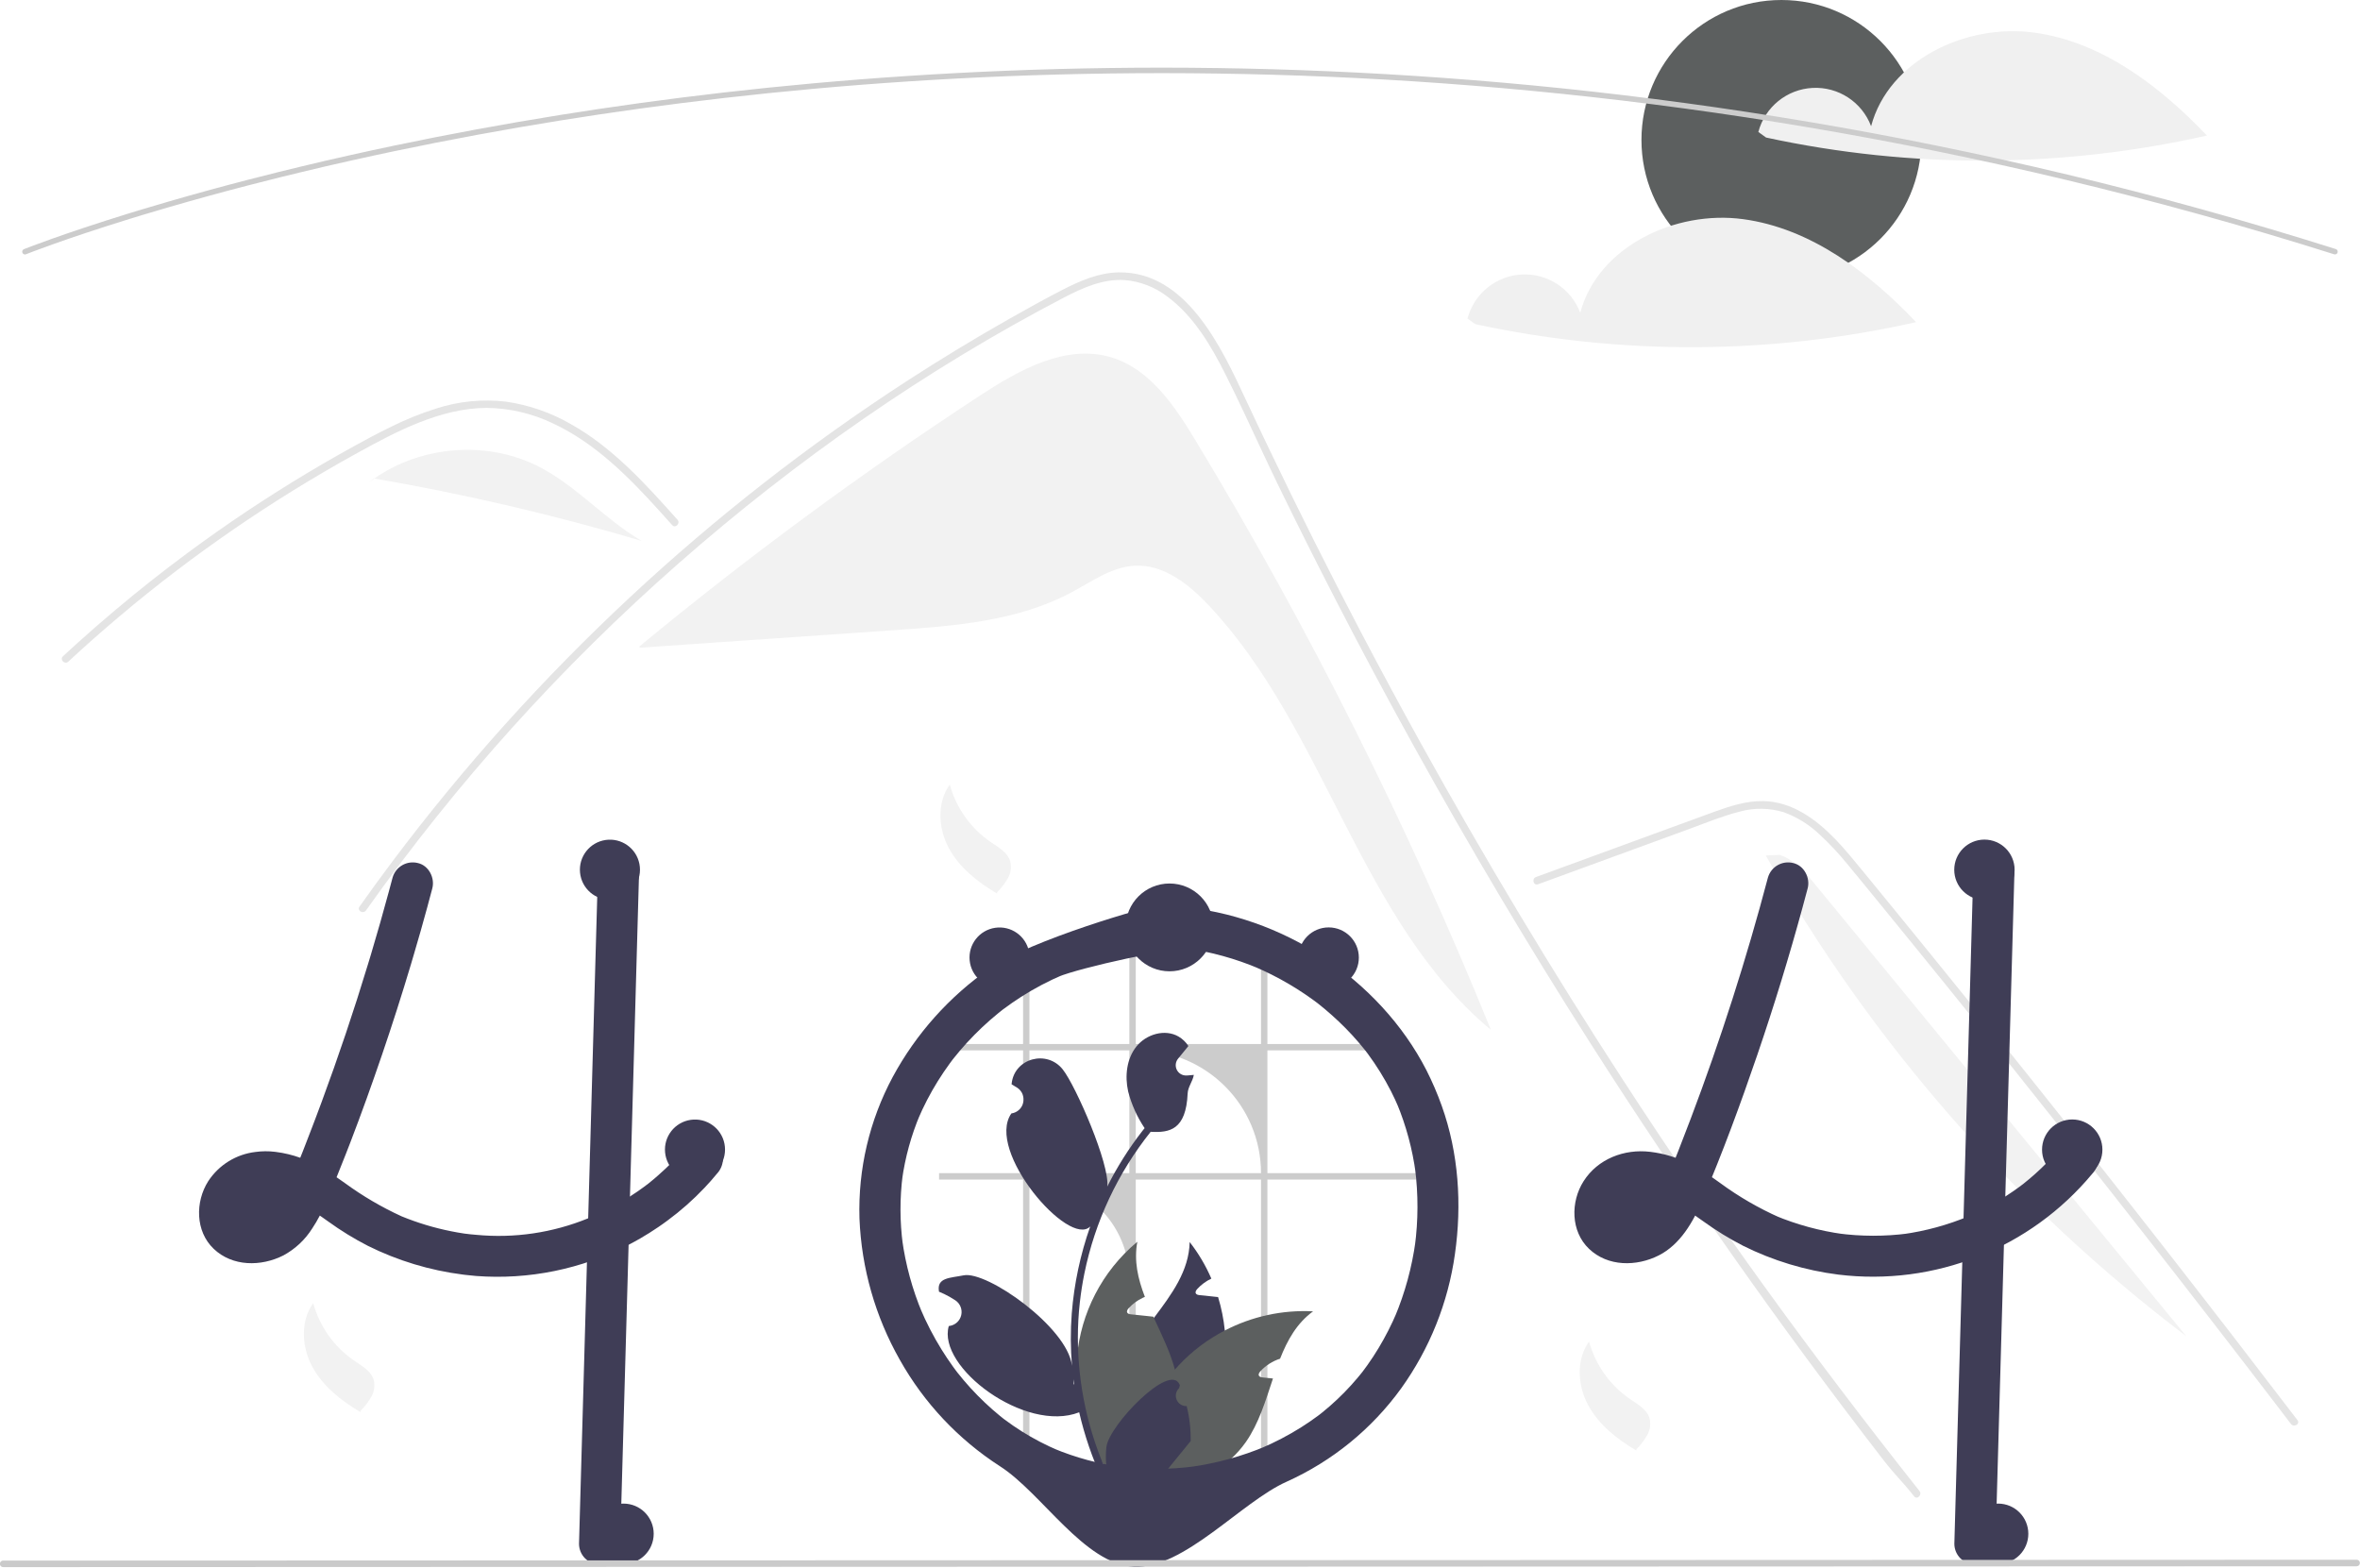
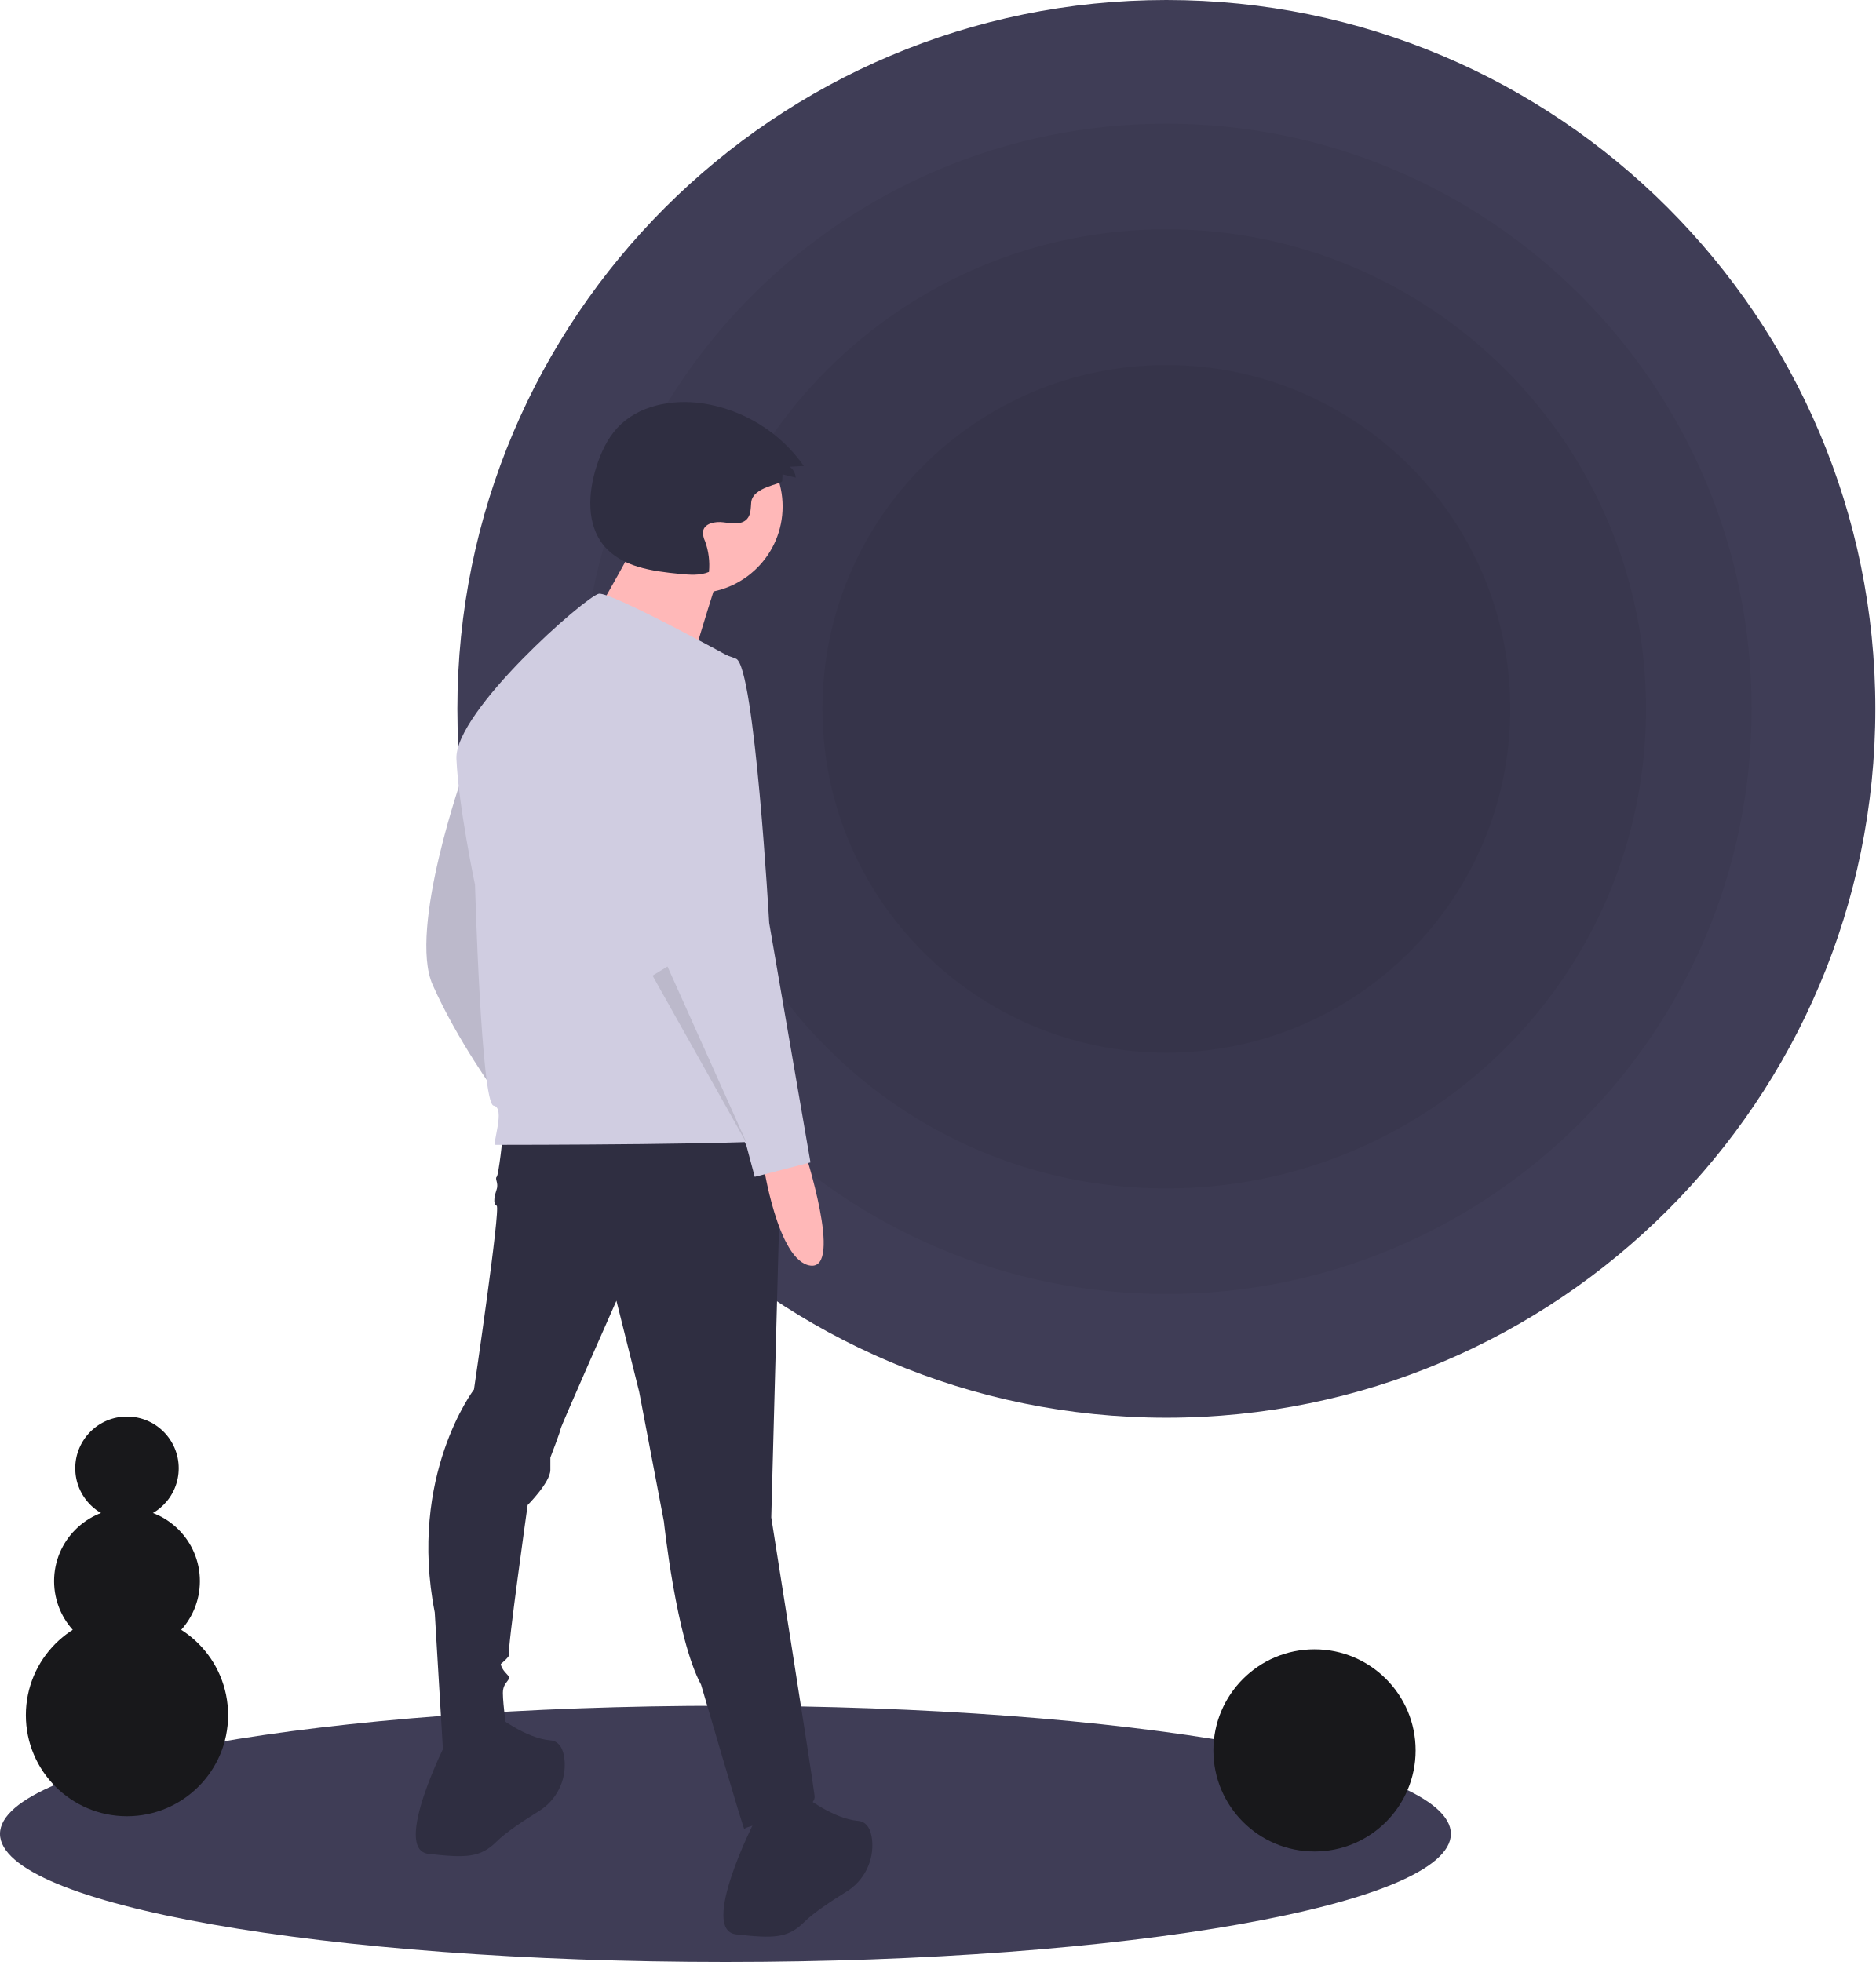
- <svg xmlns="http://www.w3.org/2000/svg" data-name="Layer 1" width="860.131" height="571.148" viewBox="0 0 860.131 571.148">
-   <path d="M605.67,324.953c-7.669-12.684-16.757-26.228-30.99-30.37-16.482-4.796-33.413,4.732-47.775,14.135a1392.157,1392.157,0,0,0-123.893,91.283l.043.492q46.226-3.188,92.451-6.376c22.265-1.535,45.296-3.283,64.972-13.816,7.467-3.997,14.745-9.336,23.206-9.708,10.512-.462,19.677,6.879,26.88,14.549,42.607,45.371,54.937,114.754,102.738,154.616A1516.995,1516.995,0,0,0,605.67,324.953Z" transform="translate(-169.9343 -164.426)" fill="#f2f2f2" />
-   <path d="M867.571,709.781c-4.712-5.95-6.637-7.343-11.285-13.348q-56.764-73.416-106.708-151.792-33.924-53.23-64.483-108.504-14.549-26.278-28.3-52.969-10.67-20.695-20.865-41.638c-1.944-3.988-3.832-7.994-5.711-12.009-4.428-9.442-8.773-18.93-13.439-28.244-5.317-10.616-11.789-21.745-21.553-28.877a29.405,29.405,0,0,0-15.319-5.895c-7.948-.513-15.282,2.769-22.176,6.353-50.439,26.301-97.659,59.276-140.37,96.798A730.778,730.778,0,0,0,303.322,496.247c-1.008,1.439-3.392.064-2.374-1.384q6.009-8.498,12.257-16.813A734.817,734.817,0,0,1,500.805,303.064q18.248-11.826,37.183-22.542c6.362-3.603,12.752-7.16,19.251-10.497,6.371-3.273,13.137-6.215,20.416-6.325,24.77-.385,37.595,27.667,46.405,46.542q4.153,8.911,8.406,17.766,16.075,33.621,33.387,66.628,10.685,20.379,21.837,40.52,34.707,62.718,73.779,122.897c34.506,53.143,68.737,100.089,108.046,149.785C870.596,709.213,868.662,711.175,867.571,709.781Z" transform="translate(-169.9343 -164.426)" fill="#e4e4e4" />
-   <path d="M414.916,355.804c-1.439-1.604-2.869-3.209-4.318-4.813-11.422-12.633-23.679-25.118-39.364-32.361a57.11,57.11,0,0,0-23.927-5.546c-8.562.028-16.932,2.273-24.843,5.418-3.74,1.494-7.398,3.19-11.001,4.996-4.116,2.072-8.159,4.281-12.183,6.509q-11.331,6.27-22.368,13.091-21.961,13.572-42.546,29.216-10.671,8.113-20.902,16.758-9.516,8.031-18.646,16.492c-1.302,1.201-3.245-.743-1.944-1.943,1.604-1.494,3.227-2.979,4.85-4.446q6.875-6.215,13.971-12.193,12.939-10.918,26.549-20.993,21.163-15.676,43.783-29.225,11.304-6.765,22.918-12.963c2.338-1.247,4.703-2.466,7.096-3.621a113.116,113.116,0,0,1,16.868-6.866,60.006,60.006,0,0,1,25.476-2.503,66.327,66.327,0,0,1,23.505,8.131c15.401,8.608,27.346,21.919,38.97,34.909C418.033,355.171,416.099,357.124,414.916,355.804Z" transform="translate(-169.9343 -164.426)" fill="#e4e4e4" />
-   <path d="M730.477,486.711l36.905-13.498,18.323-6.702c5.968-2.183,11.921-4.667,18.09-6.23a28.539,28.539,0,0,1,16.374.209,37.738,37.738,0,0,1,12.771,7.917,103.64,103.64,0,0,1,10.475,11.186c3.989,4.794,7.92,9.639,11.868,14.467q24.441,29.891,48.563,60.041,24.121,30.15,47.92,60.556,23.857,30.48,47.385,61.216,2.882,3.765,5.76,7.534c1.06,1.388,3.449.02,2.375-1.388Q983.582,650.974,959.549,620.184q-24.092-30.864-48.516-61.466-24.424-30.601-49.179-60.937-6.167-7.558-12.354-15.099c-3.48-4.241-6.92-8.527-10.736-12.474-7.005-7.245-15.758-13.648-26.234-13.822-6.16-.102-12.121,1.852-17.844,3.923-6.17,2.232-12.325,4.506-18.486,6.759l-37.163,13.592-9.291,3.398c-1.649.603-.937,3.262.731,2.652Z" transform="translate(-169.9343 -164.426)" fill="#e4e4e4" />
-   <path d="M366.377,334.526c-18.754-9.639-42.771-7.751-60.005,4.291a855.847,855.847,0,0,1,97.371,22.726C390.46,353.759,380.07,341.563,366.377,334.526Z" transform="translate(-169.9343 -164.426)" fill="#f2f2f2" />
-   <path d="M306.188,338.784l-3.61,2.935c1.221-1.027,2.491-1.99,3.795-2.901C306.311,338.807,306.249,338.795,306.188,338.784Z" transform="translate(-169.9343 -164.426)" fill="#f2f2f2" />
-   <path d="M831.549,486.846c-3.633-4.422-7.56-9.052-12.994-10.848l-5.073.2A575.436,575.436,0,0,0,966.749,651.418Q899.149,569.132,831.549,486.846Z" transform="translate(-169.9343 -164.426)" fill="#f2f2f2" />
-   <path d="M516.084,450.367A37.481,37.481,0,0,0,531.015,471.325c2.82,1.92,6.157,3.762,7.122,7.035a8.379,8.379,0,0,1-.874,6.15,24.884,24.884,0,0,1-3.861,5.041l-.137.512c-6.998-4.147-13.656-9.393-17.522-16.551s-4.406-16.539.341-23.145" transform="translate(-169.9343 -164.426)" fill="#f2f2f2" />
-   <path d="M749.084,653.367A37.481,37.481,0,0,0,764.015,674.325c2.82,1.92,6.157,3.762,7.122,7.035a8.379,8.379,0,0,1-.874,6.15,24.884,24.884,0,0,1-3.861,5.041l-.137.512c-6.998-4.147-13.656-9.393-17.522-16.551s-4.406-16.539.341-23.145" transform="translate(-169.9343 -164.426)" fill="#f2f2f2" />
-   <path d="M284.084,639.367A37.481,37.481,0,0,0,299.015,660.325c2.82,1.92,6.157,3.762,7.122,7.035a8.379,8.379,0,0,1-.874,6.15,24.884,24.884,0,0,1-3.861,5.041l-.137.512c-6.998-4.147-13.656-9.393-17.522-16.551s-4.406-16.539.341-23.145" transform="translate(-169.9343 -164.426)" fill="#f2f2f2" />
-   <circle cx="649.249" cy="51" r="51" fill="#5c5f5f" />
-   <path d="M911.219,176.296c-24.717-3.341-52.935,10.019-59.341,34.124a21.597,21.597,0,0,0-41.094,2.109l2.83,2.027a372.275,372.275,0,0,0,160.659-.726C957.079,195.76,935.935,179.637,911.219,176.296Z" transform="translate(-169.9343 -164.426)" fill="#f0f0f0" />
-   <path d="M805.219,244.296c-24.717-3.341-52.935,10.019-59.341,34.124a21.597,21.597,0,0,0-41.094,2.109l2.83,2.027a372.275,372.275,0,0,0,160.659-.726C851.079,263.76,829.935,247.637,805.219,244.296Z" transform="translate(-169.9343 -164.426)" fill="#f0f0f0" />
-   <path d="M1020.946,257.154a.982.982,0,0,1-.302-.047C756.237,173.489,523.199,184.424,374.264,208.321c-20.269,3.251-40.591,7.006-60.404,11.161-5.058,1.06-10.306,2.195-15.597,3.378-6.319,1.407-12.554,2.856-18.532,4.306q-3.873.917-7.595,1.849c-3.758.928-7.572,1.895-11.66,2.957-4.568,1.178-9.209,2.413-13.797,3.672a.442.442,0,0,1-.051.015l0.0.001c-5.183,1.415-10.338,2.871-15.323,4.325-2.698.779-5.304,1.548-7.799,2.307-.279.077-.526.151-.776.228l-.536.163c-.311.095-.617.188-.924.275l-.02.006 0.0.001-.812.252c-.968.293-1.912.579-2.841.864-24.545,7.566-38.038,12.949-38.171,13.002a1,1,0,1,1-.744-1.856c.134-.053,13.693-5.463,38.328-13.058.932-.286,1.879-.572,2.85-.866l.754-.234c.026-.01.052-.018.078-.025.305-.087.61-.18.919-.273l.537-.163c.268-.081.531-.161.801-.235,2.479-.754,5.093-1.524,7.798-2.307,4.987-1.455,10.147-2.911,15.334-4.328.016-.006.033-.01.049-.015v-.001c4.604-1.263,9.263-2.503,13.845-3.685,4.094-1.063,7.915-2.032,11.68-2.962q3.738-.93,7.609-1.853c5.985-1.451,12.233-2.902,18.563-4.312,5.299-1.184,10.556-2.322,15.622-3.383,19.843-4.162,40.198-7.923,60.497-11.179C523.096,182.415,756.467,171.463,1021.246,255.201a1.0 1,0,0,1-.301,1.953Z" transform="translate(-169.9343 -164.426)" fill="#ccc" />
-   <path d="M432.923,584.266a6.729,6.729,0,0,0-1.7-2.67,6.43,6.43,0,0,0-.92-.71c-2.61-1.74-6.51-2.13-8.99,0a5.81,5.81,0,0,0-.69.71q-1.11,1.365-2.28,2.67c-1.28,1.46-2.59,2.87-3.96,4.24-.39.38-.78.77-1.18,1.15-.23.23-.46.45-.69.67-.88.84-1.78,1.65-2.69,2.45-.48.43-.96.85-1.45,1.26-.73.61-1.46,1.22-2.2,1.81-.07.05-.14.1-.21.16-.02.01-.03.03-.05.04-.01,0-.02,0-.03.02a.179.179,0,0,0-.07.05c-.22.15-.37.25-.48.34.04-.02.08-.05.12-.07-.18.14-.37.28-.55.42-1.75,1.29-3.54,2.53-5.37,3.69a99.21,99.21,0,0,1-14.22,7.55c-.33.13-.67.27-1.01.4a85.97,85.97,0,0,1-40.85,6.02q-2.13-.165-4.26-.45c-1.64-.24-3.27-.53-4.89-.86a97.932,97.932,0,0,1-18.02-5.44,118.652,118.652,0,0,1-20.66-12.12c-1-.71-2.01-1.42-3.02-2.11,1.15-2.82,2.28-5.64,3.38-8.48.55-1.37,1.08-2.74,1.6-4.12,4.09-10.63,7.93-21.36,11.61-32.13q5.58-16.365,10.53-32.92.51-1.68.99-3.36,2.595-8.745,4.98-17.53c.15-.57.31-1.13.45-1.7q.69-2.52,1.35-5.04c1-3.79-1.26-8.32-5.24-9.23a7.634,7.634,0,0,0-9.22,5.24c-.43,1.62-.86,3.23-1.3,4.85q-3.165,11.745-6.66,23.41-.51,1.68-1.02,3.36-7.71,25.41-16.93,50.31-1.11,3.015-2.25,6.01c-.37.98-.74,1.96-1.12,2.94-.73,1.93-1.48,3.86-2.23,5.79-.43,1.13-.87,2.26-1.31,3.38-.29.71-.57,1.42-.85,2.12a41.809,41.809,0,0,0-8.81-2.12l-.48-.06a27.397,27.397,0,0,0-7.01.06,23.914,23.914,0,0,0-17.24,10.66c-4.77,7.51-4.71,18.25,1.98,24.63,6.89,6.57,17.32,6.52,25.43,2.41a28.351,28.351,0,0,0,10.52-9.86,50.569,50.569,0,0,0,2.74-4.65c.21.14.42.28.63.43.8.56,1.6,1.13,2.39,1.69a111.738,111.738,0,0,0,14.51,8.91,108.359,108.359,0,0,0,34.62,10.47c.27.03.53.07.8.1,1.33.17,2.67.3,4.01.41a103.782,103.782,0,0,0,55.58-11.36q2.175-1.125,4.31-2.36,3.315-1.92,6.48-4.08c1.15-.78,2.27-1.57,3.38-2.4a101.042,101.042,0,0,0,13.51-11.95q2.355-2.475,4.51-5.11a8.061,8.061,0,0,0,2.2-5.3A7.564,7.564,0,0,0,432.923,584.266Zm-165.59,23.82c.21-.15.42-.31.62-.47C267.893,607.766,267.603,607.936,267.333,608.086Zm3.21-3.23c-.23.26-.44.52-.67.78a23.366,23.366,0,0,1-2.25,2.2c-.11.1-.23.2-.35.29a.01.01,0,0,0-.01.01,3.804,3.804,0,0,0-.42.22q-.645.39-1.32.72a17.005,17.005,0,0,1-2.71.75,16.799,16.799,0,0,1-2.13.02h-.02a14.823,14.823,0,0,1-1.45-.4c-.24-.12-.47-.26-.7-.4-.09-.08-.17-.16-.22-.21a2.44,2.44,0,0,1-.27-.29.01.01,0,0,0-.01-.01c-.11-.2-.23-.4-.34-.6a.031.031,0,0,1-.01-.02c-.08-.25-.15-.51-.21-.77a12.511,12.511,0,0,1,.01-1.37,13.467,13.467,0,0,1,.54-1.88,11.068,11.068,0,0,1,.69-1.26c.02-.04.12-.2.23-.38.01-.01.01-.01.01-.02.15-.17.3-.35.46-.51.27-.3.56-.56.85-.83a18.022,18.022,0,0,1,1.75-1.01,19.481,19.481,0,0,1,2.93-.79,24.989,24.989,0,0,1,4.41.04,30.301,30.301,0,0,1,4.1,1.01,36.945,36.945,0,0,1-2.77,4.54C270.623,604.746,270.583,604.806,270.543,604.856Zm-11.12-3.29a2.18,2.18,0,0,1-.31.39A1.409,1.409,0,0,1,259.423,601.566Z" transform="translate(-169.9343 -164.426)" fill="#3f3d56" />
-   <path d="M402.863,482.136q-.135,4.71-.27,9.42-.285,10.455-.59,20.92-.315,11.775-.66,23.54-.165,6.075-.34,12.15-.465,16.365-.92,32.72c-.03,1.13-.07,2.25-.1,3.38q-.225,8.115-.45,16.23-.255,8.805-.5,17.61-.18,6.6-.37,13.21-1.35,47.895-2.7,95.79a7.648,7.648,0,0,1-7.5,7.5,7.561,7.561,0,0,1-7.5-7.5q.75-26.94,1.52-53.88.675-24.36,1.37-48.72.225-8.025.45-16.06.345-12.09.68-24.18c.03-1.13.07-2.25.1-3.38.02-.99.05-1.97.08-2.96q.66-23.475,1.32-46.96.27-9.24.52-18.49.3-10.545.6-21.08c.09-3.09.17-6.17.26-9.26a7.648,7.648,0,0,1,7.5-7.5A7.561,7.561,0,0,1,402.863,482.136Z" transform="translate(-169.9343 -164.426)" fill="#3f3d56" />
-   <path d="M814.291,484.217a893.238,893.238,0,0,1-28.161,87.941c-3.007,7.946-6.083,15.877-9.371,23.712l.756-1.792a54.583,54.583,0,0,1-5.59,10.612q-.229.321-.467.636,1.166-1.49.443-.589c-.254.301-.505.602-.768.895a23.664,23.664,0,0,1-2.249,2.203q-.301.258-.612.504l.938-.729c-.109.257-.873.597-1.111.743a18.254,18.254,0,0,1-2.405,1.219l1.792-.756a19.086,19.086,0,0,1-4.231,1.161l1.994-.268a17.021,17.021,0,0,1-4.298.046l1.994.268a14.002,14.002,0,0,1-3.405-.917l1.792.756a12.012,12.012,0,0,1-1.679-.896c-.271-.177-1.105-.809-.015.025,1.133.866.146.074-.088-.156-.194-.192-.37-.4-.56-.595-.882-.905.996,1.557.397.499a18.182,18.182,0,0,1-.878-1.637l.756,1.792a11.925,11.925,0,0,1-.728-2.651l.268,1.994a13.651,13.651,0,0,1-.003-3.405l-.268,1.994a15.964,15.964,0,0,1,.995-3.68l-.756,1.792a16.729,16.729,0,0,1,1.178-2.298,6.729,6.729,0,0,1,.729-1.071c.049.016-1.269,1.513-.569.757.183-.198.354-.406.539-.602.296-.314.614-.601.926-.898,1.045-.994-1.462.966-.257.179a19.049,19.049,0,0,1,2.749-1.499l-1.792.756a20.311,20.311,0,0,1,4.995-1.34l-1.994.268a25.628,25.628,0,0,1,6.461.076l-1.994-.268a33.211,33.211,0,0,1,7.892,2.22l-1.792-.756c5.39,2.314,10.163,5.749,14.928,9.118a111.95,111.95,0,0,0,14.506,8.906,108.388,108.388,0,0,0,34.622,10.474,103.933,103.933,0,0,0,92.586-36.752,8.078,8.078,0,0,0,2.197-5.303,7.632,7.632,0,0,0-2.197-5.303c-2.752-2.526-7.949-3.239-10.607,0a95.636,95.636,0,0,1-8.107,8.727q-2.017,1.914-4.142,3.71-1.214,1.026-2.461,2.011c-.393.311-1.619,1.138.263-.197-.431.306-.845.64-1.271.955a99.269,99.269,0,0,1-20.332,11.565l1.792-.756a96.836,96.836,0,0,1-24.171,6.622l1.994-.268a97.643,97.643,0,0,1-25.754-.038l1.994.268a99.8,99.8,0,0,1-24.857-6.77l1.792.756a116.025,116.025,0,0,1-21.736-12.591,86.877,86.877,0,0,0-11.113-6.994,42.824,42.824,0,0,0-14.438-4.389c-9.439-1.111-19.057,2.566-24.246,10.72-4.776,7.505-4.714,18.244,1.974,24.625,6.888,6.572,17.318,6.517,25.436,2.406,7.817-3.959,12.513-12.185,15.815-19.942,7.431-17.455,14.01-35.314,20.14-53.263q9.097-26.637,16.499-53.813.917-3.366,1.807-6.739c1.001-3.789-1.261-8.32-5.238-9.226a7.633,7.633,0,0,0-9.226,5.238Z" transform="translate(-169.9343 -164.426)" fill="#3f3d56" />
-   <path d="M889.124,482.136l-2.7,95.793-2.685,95.294-1.518,53.884a7.565,7.565,0,0,0,7.5,7.5,7.649,7.649,0,0,0,7.5-7.5l2.7-95.793,2.685-95.294,1.518-53.884a7.565,7.565,0,0,0-7.5-7.5,7.649,7.649,0,0,0-7.5,7.5Z" transform="translate(-169.9343 -164.426)" fill="#3f3d56" />
-   <path d="M629.526,700.361h2.329V594.319h54.329v-2.323H631.855V547.252H673.81q-.923-1.173-1.899-2.317H631.855V515.382c-.77-.328-1.547-.645-2.329-.944V544.935h-45.652V507.07c-.782.036-1.553.09-2.329.155v37.71h-36.42V516.684c-.782.346-1.553.711-2.317,1.093V544.935h-30.616v2.317h30.616v44.744h-30.616v2.323h30.616V700.361h2.317V594.319a36.413,36.413,0,0,1,36.42,36.42v69.622h2.329V594.319h45.652Zm-84.401-108.365V547.252h36.42v44.744Zm38.749,0V547.252h.914a44.741,44.741,0,0,1,44.738,44.744Z" transform="translate(-169.9343 -164.426)" opacity="0.2" />
-   <path d="M615.303,668.566a63.059,63.059,0,0,1-20.05,33.7c-.74.64-1.48,1.26-2.25,1.87q-2.805.255-5.57.52c-1.53.14-3.04.29-4.54.43l-.27.03-.19-1.64-.76-6.64a37.623,37.623,0,0,1-3.3-32.44c2.64-7.12,7.42-13.41,12.12-19.65,6.49-8.62,12.8-17.14,13.03-27.65a60.544,60.544,0,0,1,7.9,13.33,16.432,16.432,0,0,0-5.12,3.77c-.41.45-.82,1.08-.54,1.62.24.46.84.57,1.36.63,1.25.13,2.51.26,3.76.39,1,.11,2,.21,3,.32a63.99,63.99,0,0,1,2.45,12.18A61.189,61.189,0,0,1,615.303,668.566Z" transform="translate(-169.9343 -164.426)" fill="#3f3d56" />
-   <path d="M648.503,642.356c-5.9,4.29-9.35,10.46-12.03,17.26a16.628,16.628,0,0,0-7.17,4.58c-.41.45-.82,1.08-.54,1.62.24.46.84.57,1.36.63,1.25.13,2.51.26,3.76.39-2.68,8.04-5.14,16.36-9.88,23.15a36.989,36.989,0,0,1-12.03,10.91,38.492,38.492,0,0,1-4.02,1.99q-7.62.585-14.95,1.25-2.805.255-5.57.52c-1.53.14-3.04.29-4.54.43q-.015-.825,0-1.65a63.304,63.304,0,0,1,15.25-39.86c.45-.52.91-1.03,1.38-1.54a61.792,61.792,0,0,1,16.81-12.7A62.654,62.654,0,0,1,648.503,642.356Z" transform="translate(-169.9343 -164.426)" fill="#5c5f5f" />
-   <path d="M589.163,699.526l-1.15,3.4-.58,1.73c-1.53.14-3.04.29-4.54.43l-.27.03c-1.66.17-3.31.34-4.96.51-.43-.5-.86-1.01-1.28-1.53a62.03,62.03,0,0,1,8.07-87.11c-1.32,6.91.22,13.53,2.75,20.1-.27.11-.53.22-.78.34a16.432,16.432,0,0,0-5.12,3.77c-.41.45-.82,1.08-.54,1.62.24.46.84.57,1.36.63,1.25.13,2.51.26,3.76.39,1,.11,2,.21,3,.32q.705.075,1.41.15c.07.15.13.29.2.44,2.85,6.18,5.92,12.39,7.65,18.83a43.666,43.666,0,0,1,1.02,4.91A37.604,37.604,0,0,1,589.163,699.526Z" transform="translate(-169.9343 -164.426)" fill="#5c5f5f" />
-   <path d="M689.821,554.487c-8.609-16.792-21.946-30.921-37.632-41.304a114.237,114.237,0,0,0-52.563-18.38q-3.69-.335-7.399-.393c-2.921-.044-46.866,12.632-61.587,22.982a114.295,114.295,0,0,0-35.333,39.527,102.5,102.5,0,0,0-12.126,51.633,113.564,113.564,0,0,0,14.703,51.476,110.475,110.475,0,0,0,36.444,38.746C549.667,708.561,565.074,734.51,583.183,735.426c18.246.923,39.054-23.555,55.695-30.987a104.425,104.425,0,0,0,41.726-34.005,110.25,110.25,0,0,0,19.599-48.948c2.574-18.083,1.374-36.733-4.801-54.016a111.86,111.86,0,0,0-5.58-12.983c-1.78-3.505-6.996-4.796-10.261-2.691a7.68,7.68,0,0,0-2.691,10.261q1.568,3.088,2.915,6.278l-.756-1.792a101.151,101.151,0,0,1,6.876,25.538l-.268-1.994a109.229,109.229,0,0,1-.066,28.683l.268-1.994a109.734,109.734,0,0,1-7.555,27.674l.756-1.792a104.212,104.212,0,0,1-6.672,13.098q-1.923,3.186-4.081,6.222c-.632.888-1.283,1.761-1.939,2.631-.856,1.136,1.167-1.483.282-.369-.151.19-.3.38-.452.569q-.681.852-1.382,1.688a93.613,93.613,0,0,1-10.176,10.384q-1.366,1.192-2.778,2.331c-.469.378-.932.773-1.421,1.125.019-.013,1.58-1.199.656-.511-.29.216-.579.436-.87.652q-2.91,2.156-5.974,4.092a103.485,103.485,0,0,1-14.756,7.713l1.792-.756a109.215,109.215,0,0,1-27.597,7.552l1.994-.268a108.154,108.154,0,0,1-28.589.051l1.994.268a99.835,99.835,0,0,1-25.095-6.784l1.792.756a93.643,93.643,0,0,1-13.416-6.991q-3.174-2-6.184-4.247c-.286-.214-.57-.43-.855-.645-.915-.691.658.51.67.518a19.169,19.169,0,0,1-1.535-1.225q-1.454-1.184-2.861-2.422a101.989,101.989,0,0,1-10.493-10.709q-1.213-1.434-2.374-2.911c-.335-.426-.947-1.29.404.529-.178-.239-.362-.474-.542-.712q-.647-.858-1.276-1.728-2.203-3.048-4.188-6.246a109.29,109.29,0,0,1-7.805-15.108l.756,1.792a106.588,106.588,0,0,1-7.34-26.837l.268,1.994a97.866,97.866,0,0,1-.048-25.636l-.268,1.994A94.673,94.673,0,0,1,505.276,570.55l-.756,1.792a101.557,101.557,0,0,1,7.195-13.856q2.066-3.323,4.378-6.485.525-.718,1.062-1.428c.324-.428,1.215-1.493-.305.388.149-.184.293-.374.439-.56q1.269-1.608,2.6-3.165A107.402,107.402,0,0,1,530.772,536.215q1.474-1.292,2.995-2.529.691-.562,1.391-1.113c.187-.147.376-.291.562-.439-1.997,1.59-.555.433-.102.093q3.134-2.348,6.435-4.461a103.644,103.644,0,0,1,15.387-8.108l-1.792.756c7.76-3.258,42.141-10.949,48.394-10.11l-1.994-.268A106.225,106.225,0,0,1,628.768,517.419l-1.792-.756a110.313,110.313,0,0,1,12.6,6.329q3.043,1.784,5.967,3.763,1.384.937,2.738,1.915.677.489,1.346.989c.248.185.494.373.741.558,1.039.779-1.431-1.128-.342-.267a110.843,110.843,0,0,1,10.368,9.253q2.401,2.445,4.637,5.045,1.147,1.334,2.246,2.708c.364.455,1.605,2.101.084.085.372.493.747.982,1.114,1.479a97.977,97.977,0,0,1,8.392,13.538c1.793,3.498,6.987,4.802,10.261,2.691A7.677,7.677,0,0,0,689.821,554.487Z" transform="translate(-169.9343 -164.426)" fill="#3f3d56" />
-   <path d="M602.431,676.882a3.78,3.78,0,0,1-2.739-6.551c.095-.379.164-.651.259-1.03q-.051-.124-.103-.247c-3.48-8.298-25.685,14.833-26.645,22.632a30.029,30.029,0,0,0,.527,10.328A120.392,120.392,0,0,1,562.778,652.01a116.202,116.202,0,0,1,.721-12.963q.597-5.293,1.657-10.511a121.787,121.787,0,0,1,24.151-51.616c6.874.384,12.898-.663,13.48-13.985.103-2.37,1.861-4.422,2.248-6.756-.656.086-1.323.14-1.979.183-.204.011-.42.021-.624.032l-.077.003a3.745,3.745,0,0,1-3.076-6.101q.425-.523.851-1.046c.43-.538.871-1.065,1.302-1.603a1.865,1.865,0,0,0,.14-.161c.495-.613.99-1.216,1.485-1.829a10.829,10.829,0,0,0-3.55-3.432c-4.959-2.905-11.801-.893-15.384,3.593-3.593,4.486-4.271,10.779-3.023,16.384a43.398,43.398,0,0,0,6.003,13.383c-.269.344-.549.678-.818,1.022a122.574,122.574,0,0,0-12.794,20.268c1.016-7.939-11.412-36.608-16.218-42.681-5.773-7.294-17.611-4.111-18.628,5.136q-.015.134-.029.268,1.071.604,2.096,1.282a5.127,5.127,0,0,1-2.067,9.33l-.105.016c-9.556,13.644,21.077,49.155,28.745,41.181a125.11,125.11,0,0,0-6.734,31.693,118.664,118.664,0,0,0,.086,19.16l-.032-.226C558.902,648.154,529.674,627.514,521.139,629.233c-4.917.99-9.76.765-9.013,5.725q.018.119.036.237a34.442,34.442,0,0,1,3.862,1.861q1.071.604,2.096,1.282a5.127,5.127,0,0,1-2.067,9.33l-.105.016c-.075.011-.14.022-.215.032-4.35,14.966,27.907,39.12,47.518,31.435h.011a125.075,125.075,0,0,0,8.402,24.528H601.679c.108-.334.204-.678.301-1.011a34.102,34.102,0,0,1-8.305-.495c2.227-2.733,4.454-5.487,6.681-8.219a1.861,1.861,0,0,0,.14-.161c1.13-1.398,2.27-2.786,3.399-4.185l.001-.002a49.952,49.952,0,0,0-1.464-12.725Zm-34.371-67.613.016-.021-.016.043Zm-6.648,59.932-.258-.581c.011-.42.011-.839,0-1.269,0-.118-.021-.237-.021-.355.097.742.183,1.485.29,2.227Z" transform="translate(-169.9343 -164.426)" fill="#3f3d56" />
-   <circle cx="95.249" cy="439" r="11" fill="#3f3d56" />
-   <circle cx="227.249" cy="559" r="11" fill="#3f3d56" />
-   <circle cx="728.249" cy="559" r="11" fill="#3f3d56" />
-   <circle cx="755.249" cy="419" r="11" fill="#3f3d56" />
-   <circle cx="723.249" cy="317" r="11" fill="#3f3d56" />
-   <path d="M434.183,583.426a10.949,10.949,0,1,1-.21-2.16A10.992,10.992,0,0,1,434.183,583.426Z" transform="translate(-169.9343 -164.426)" fill="#3f3d56" />
-   <circle cx="484.249" cy="349" r="11" fill="#3f3d56" />
-   <path d="M545.183,513.426a10.949,10.949,0,1,1-.21-2.16A10.992,10.992,0,0,1,545.183,513.426Z" transform="translate(-169.9343 -164.426)" fill="#3f3d56" />
-   <path d="M403.183,481.426a10.949,10.949,0,1,1-.21-2.16A10.992,10.992,0,0,1,403.183,481.426Z" transform="translate(-169.9343 -164.426)" fill="#3f3d56" />
-   <circle cx="599.249" cy="443" r="11" fill="#3f3d56" />
-   <circle cx="426.249" cy="338" r="16" fill="#3f3d56" />
-   <path d="M1028.875,735.267l-857.75.307a1.191,1.191,0,1,1,0-2.381l857.75-.307a1.191,1.191,0,0,1,0,2.381Z" transform="translate(-169.9343 -164.426)" fill="#cacaca" />
+ <svg xmlns="http://www.w3.org/2000/svg" data-name="Layer 1" width="797.5" height="834.5" viewBox="0 0 797.5 834.5">
+   <ellipse cx="308.5" cy="780" rx="308.5" ry="54.5" fill="#3f3d56" />
+   <circle cx="496" cy="301.5" r="301.5" fill="#3f3d56" />
+   <circle cx="496" cy="301.5" r="248.898" opacity="0.05" />
+   <circle cx="496" cy="301.5" r="203.994" opacity="0.05" />
+   <circle cx="496" cy="301.5" r="146.26" opacity="0.05" />
+   <path d="M398.42,361.232s-23.704,66.722-13.169,90.426,27.216,46.53,27.216,46.53S406.322,365.622,398.42,361.232Z" transform="translate(-201.25 -32.75)" fill="#d0cde1" />
+   <path d="M398.42,361.232s-23.704,66.722-13.169,90.426,27.216,46.53,27.216,46.53S406.322,365.622,398.42,361.232Z" transform="translate(-201.25 -32.75)" opacity="0.1" />
+   <path d="M415.101,515.747s-1.756,16.681-2.634,17.558.878,2.634,0,5.268-1.756,6.145,0,7.023-9.657,78.135-9.657,78.135-28.094,36.873-16.681,94.816l3.512,58.821s27.216,1.756,27.216-7.901c0,0-1.756-11.413-1.756-16.681s4.39-5.268,1.756-7.901-2.634-4.39-2.634-4.39,4.39-3.512,3.512-4.39,7.901-63.211,7.901-63.211,9.657-9.657,9.657-14.925v-5.268s4.39-11.413,4.39-12.291,23.704-54.431,23.704-54.431l9.657,38.629,10.535,55.309s5.268,50.042,15.803,69.356c0,0,18.436,63.211,18.436,61.455s30.727-6.145,29.849-14.047-18.436-118.52-18.436-118.52L533.621,513.991Z" transform="translate(-201.25 -32.75)" fill="#2f2e41" />
+   <path d="M391.397,772.978s-23.704,46.53-7.901,48.286,21.948,1.756,28.971-5.268c3.84-3.84,11.615-8.991,17.876-12.873a23.117,23.117,0,0,0,10.969-21.982c-.463-4.295-2.068-7.834-6.019-8.164-10.535-.878-22.826-10.535-22.826-10.535Z" transform="translate(-201.25 -32.75)" fill="#2f2e41" />
+   <path d="M522.208,807.217s-23.704,46.53-7.901,48.286,21.948,1.756,28.971-5.268c3.84-3.84,11.615-8.991,17.876-12.873a23.117,23.117,0,0,0,10.969-21.982c-.463-4.295-2.068-7.834-6.019-8.164-10.535-.878-22.826-10.535-22.826-10.535Z" transform="translate(-201.25 -32.75)" fill="#2f2e41" />
+   <circle cx="295.905" cy="215.433" r="36.905" fill="#ffb8b8" />
+   <path d="M473.43,260.308S447.07,308.812,444.961,308.812,492.41,324.628,492.41,324.628s13.707-46.394,15.816-50.612Z" transform="translate(-201.25 -32.75)" fill="#ffb8b8" />
+   <path d="M513.867,313.385s-52.675-28.971-57.943-28.094-61.455,50.042-60.577,70.234,7.901,53.553,7.901,53.553,2.634,93.06,7.901,93.938-.878,16.681.878,16.681,122.909,0,123.787-2.634S513.867,313.385,513.867,313.385Z" transform="translate(-201.25 -32.75)" fill="#d0cde1" />
+   <path d="M543.278,521.892s16.681,50.92,2.634,49.164-20.192-43.896-20.192-43.896Z" transform="translate(-201.25 -32.75)" fill="#ffb8b8" />
+   <path d="M498.504,310.313s-32.483,7.023-27.216,50.92,14.925,87.792,14.925,87.792l32.483,71.112,3.512,13.169,23.704-6.145L528.353,425.321s-6.145-108.863-14.047-112.374A34,34,0,0,0,498.504,310.313Z" transform="translate(-201.25 -32.75)" fill="#d0cde1" />
+   <polygon points="277.5 414.958 317.885 486.947 283.86 411.09 277.5 414.958" opacity="0.1" />
+   <path d="M533.896,237.316l.122-2.82,5.61,1.396a6.27,6.27,0,0,0-2.514-4.615l5.976-.334a64.477,64.477,0,0,0-43.124-26.651c-12.926-1.873-27.318.838-36.182,10.43-4.299,4.653-7.001,10.57-8.922,16.607-3.539,11.118-4.26,24.372,3.12,33.409,7.501,9.185,20.602,10.984,32.406,12.121,4.153.4,8.506.772,12.355-.839a29.721,29.721,0,0,0-1.654-13.037,8.687,8.687,0,0,1-.879-4.152c.525-3.512,5.209-4.396,8.728-3.922s7.75,1.2,10.062-1.494c1.593-1.856,1.499-4.559,1.71-6.996C521.282,239.785,533.836,238.707,533.896,237.316Z" transform="translate(-201.25 -32.75)" fill="#2f2e41" />
+   <circle cx="559" cy="744.5" r="43" fill="#18181b" />
+   <circle cx="54" cy="729.5" r="43" fill="#18181b" />
+   <circle cx="54" cy="672.5" r="31" fill="#18181b" />
+   <circle cx="54" cy="624.5" r="22" fill="#18181b" />
</svg>
